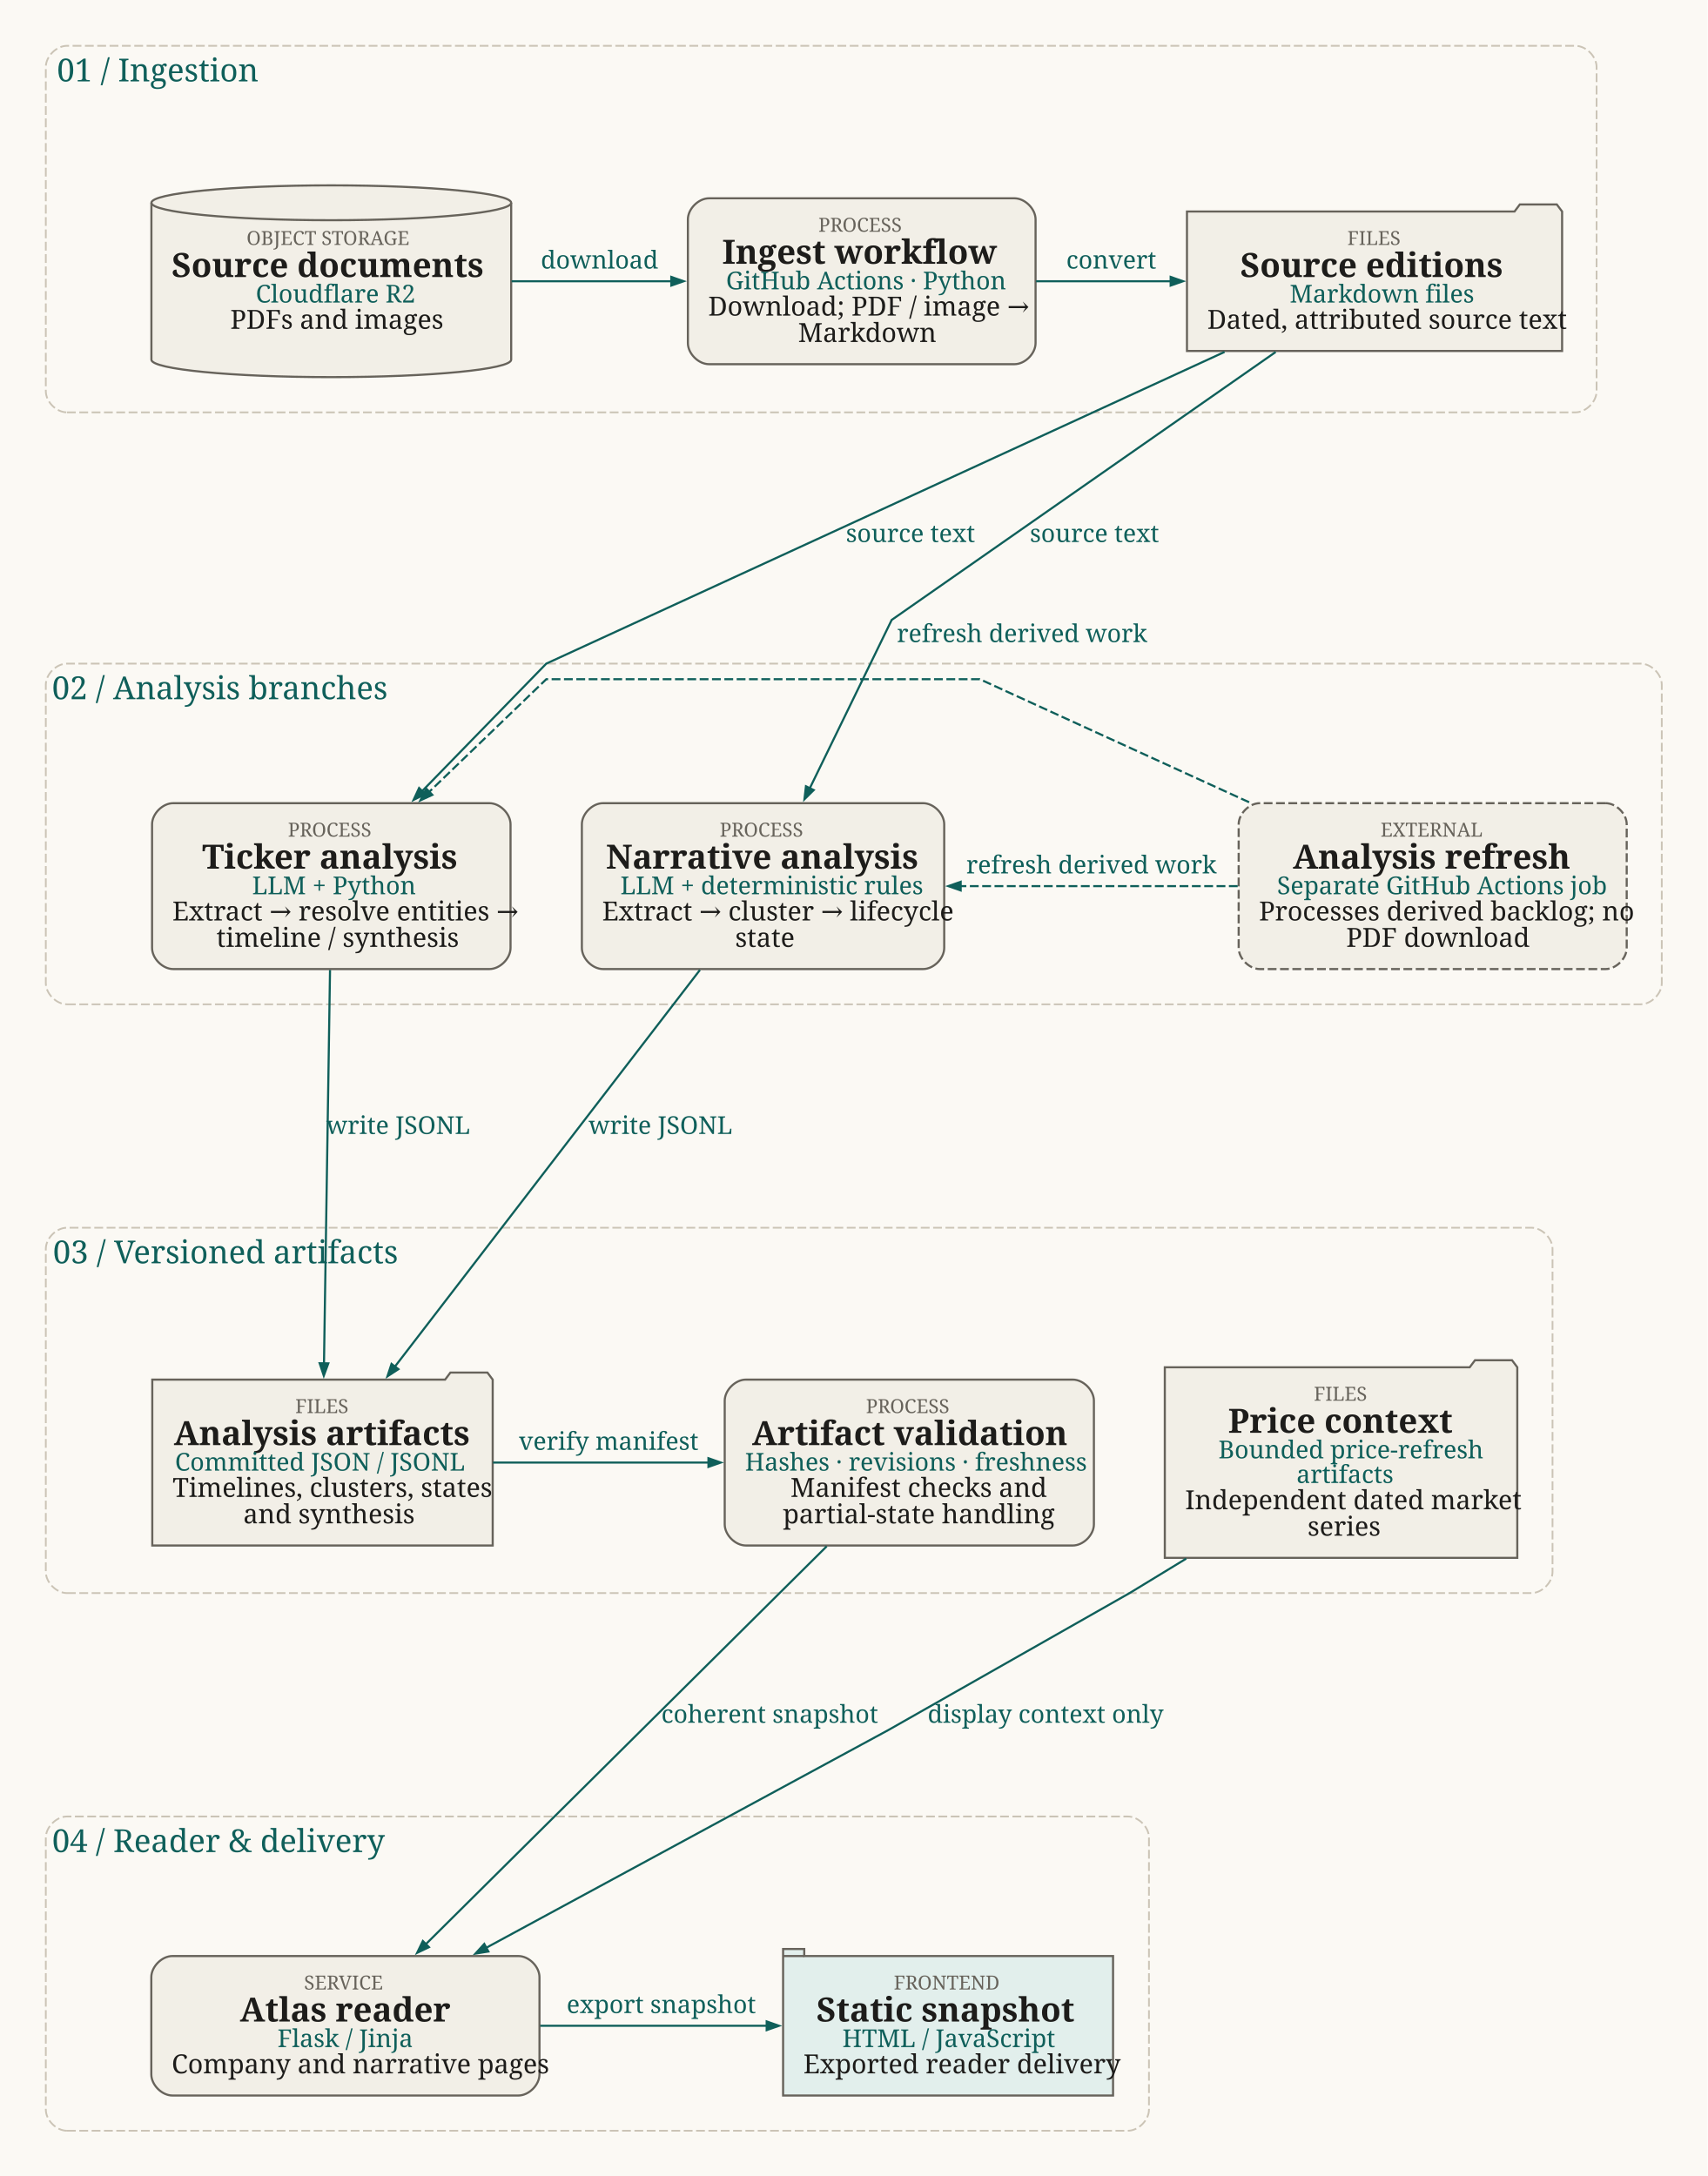
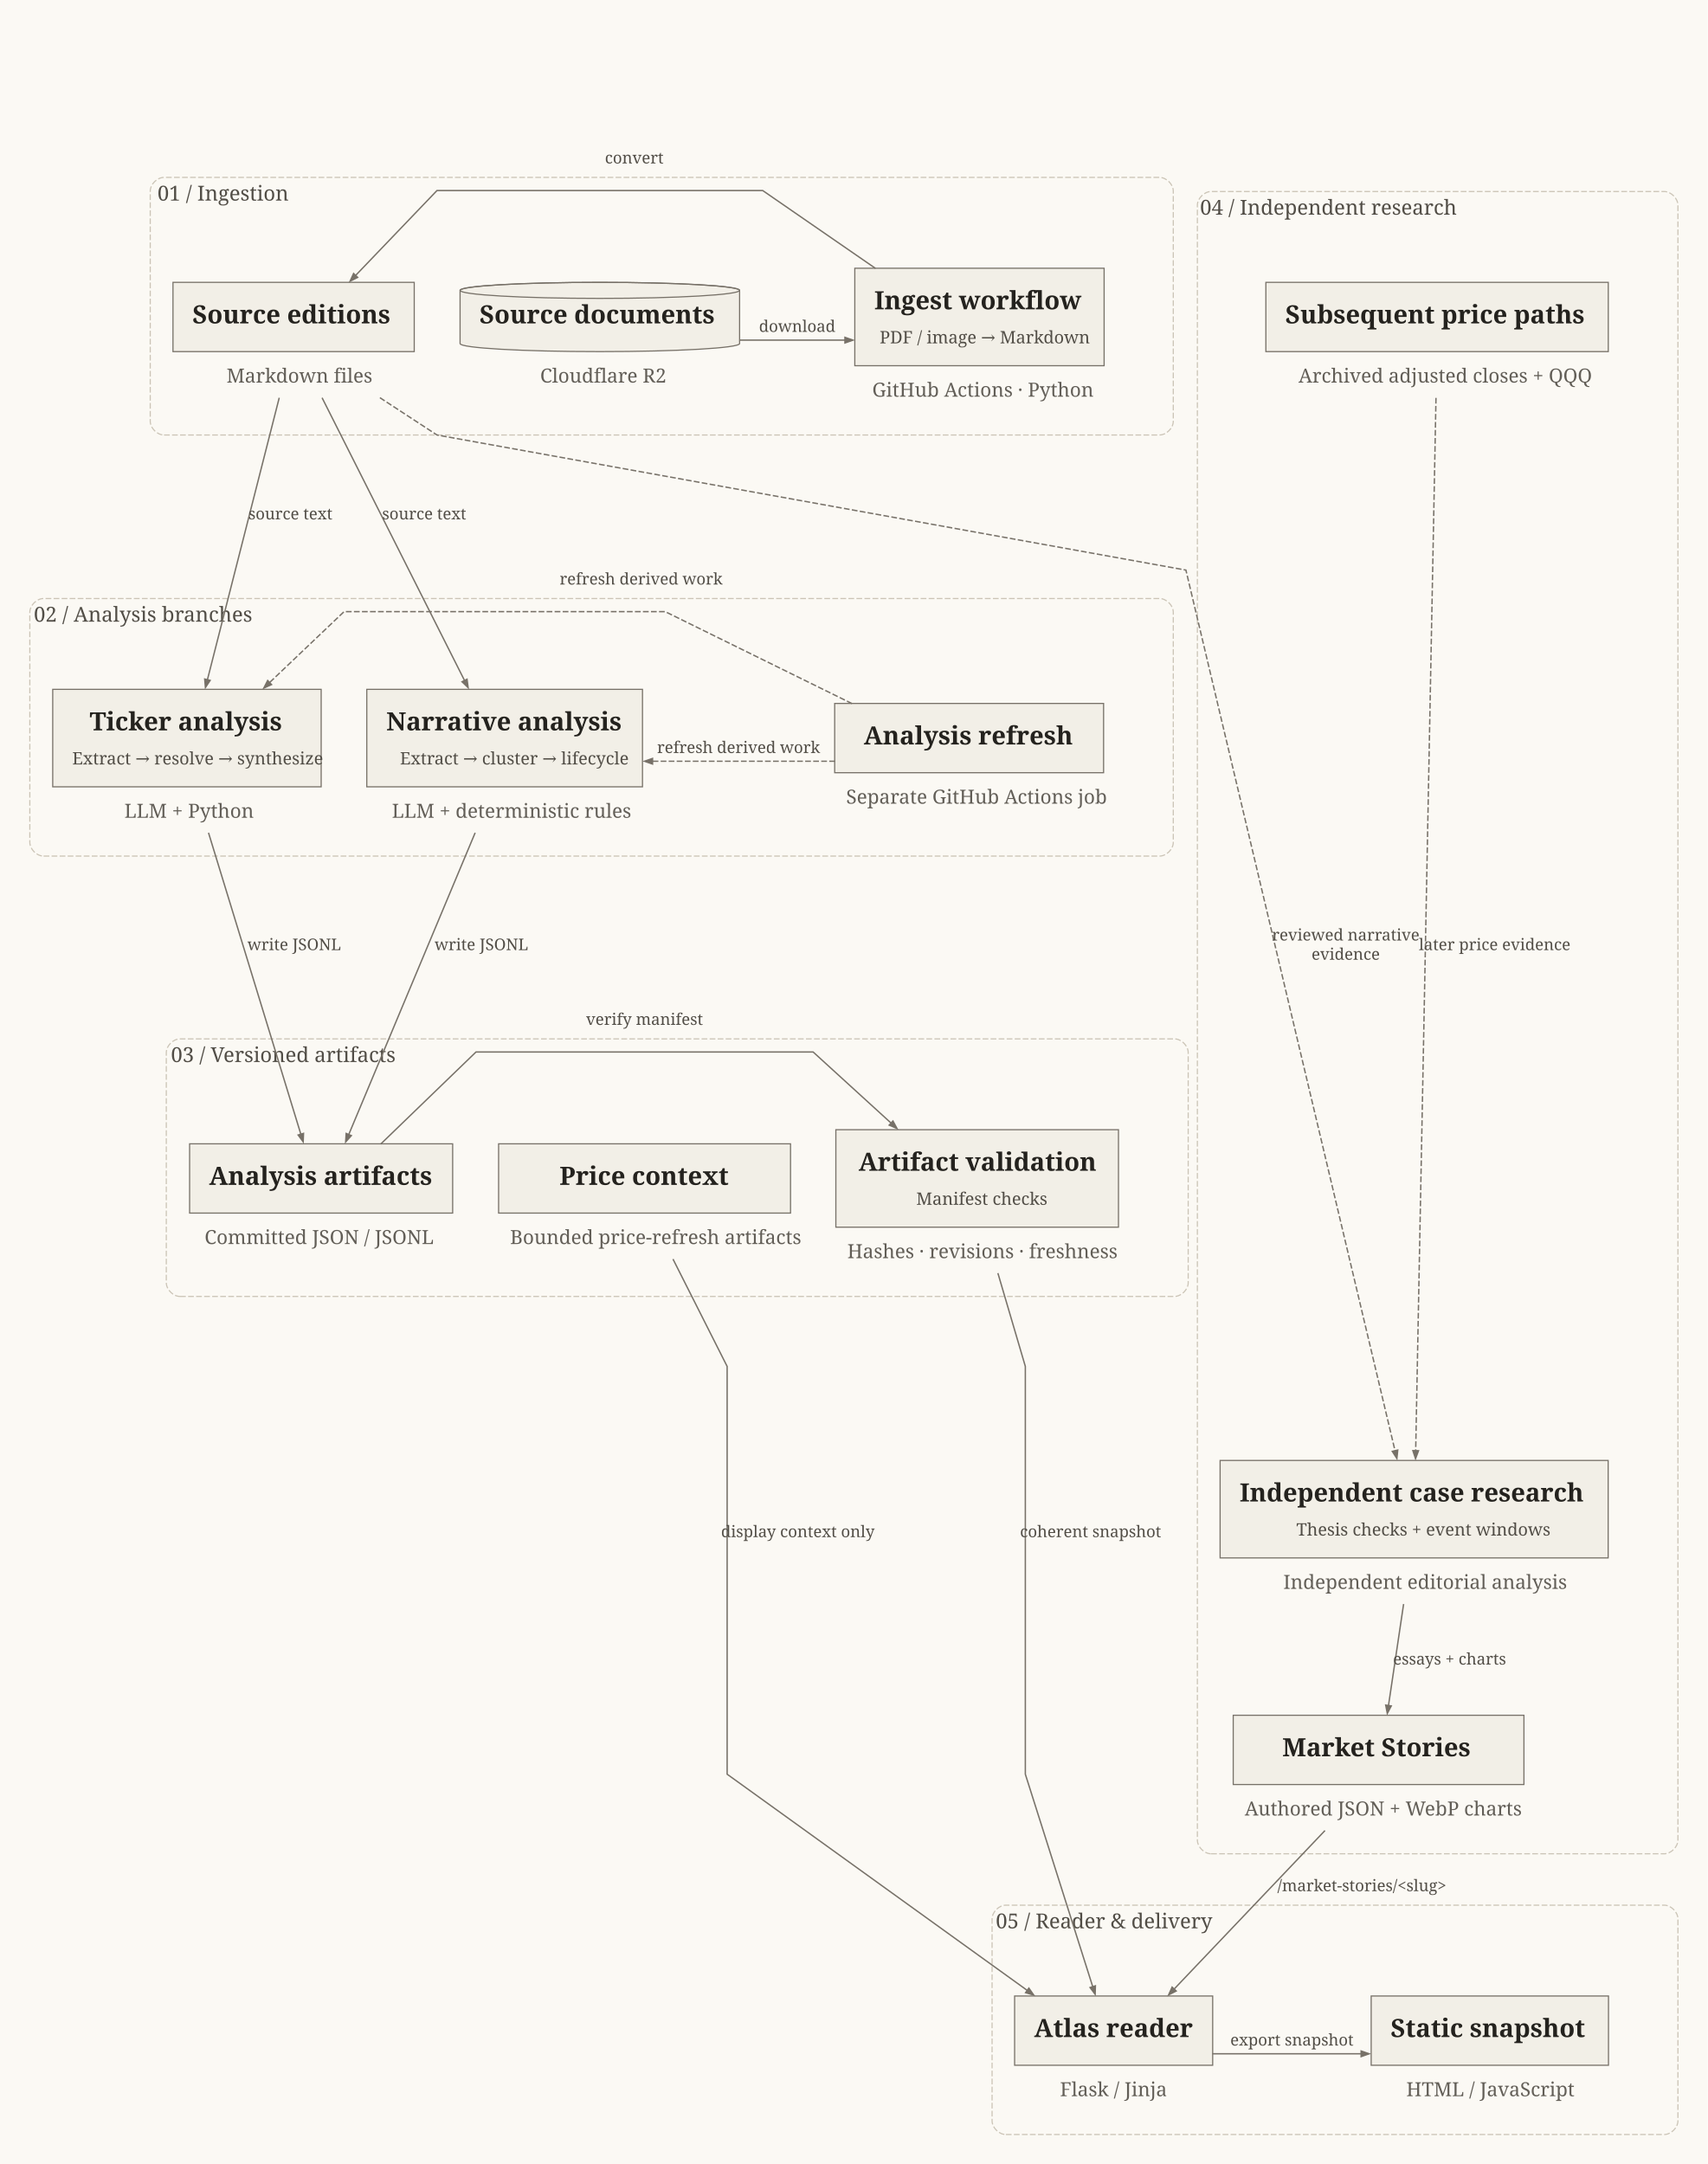
- <svg xmlns="http://www.w3.org/2000/svg" width="969pt" height="1235pt" viewBox="0.00 0.00 969.00 1235.00">
-   <g id="graph0" class="graph" transform="scale(1 1) rotate(0) translate(18 1217.32)">
-     <polygon fill="#fbf9f4" stroke="none" points="-18,18 -18,-1217.32 951,-1217.32 951,18 -18,18" />
+ <svg xmlns="http://www.w3.org/2000/svg" width="1489pt" height="1887pt" viewBox="0.00 0.00 1489.00 1887.00">
+   <g id="graph0" class="graph" transform="scale(1 1) rotate(0) translate(18 1869.3)">
+     <polygon fill="#fbf9f4" stroke="none" points="-18,18 -18,-1869.3 1471,-1869.3 1471,18 -18,18" />
    <g id="clust1" class="cluster">
-       <path fill="#fbf9f4" stroke="#cbc4b6" stroke-dasharray="5,2" d="M20,-983.28C20,-983.28 876,-983.28 876,-983.28 882,-983.28 888,-989.28 888,-995.28 888,-995.28 888,-1179.32 888,-1179.32 888,-1185.32 882,-1191.32 876,-1191.32 876,-1191.32 20,-1191.32 20,-1191.32 14,-1191.32 8,-1185.32 8,-1179.32 8,-1179.32 8,-995.28 8,-995.28 8,-989.28 14,-983.28 20,-983.28" />
-       <text xml:space="preserve" text-anchor="middle" x="71.51" y="-1171.12" font-family="Georgia" font-size="18.00" fill="#0f5f5a">01 / Ingestion</text>
+       <path fill="#fbf9f4" stroke="#cbc4b6" stroke-dasharray="5,2" d="M125,-1490C125,-1490 993,-1490 993,-1490 999,-1490 1005,-1496 1005,-1502 1005,-1502 1005,-1702.6 1005,-1702.6 1005,-1708.6 999,-1714.6 993,-1714.6 993,-1714.6 125,-1714.6 125,-1714.6 119,-1714.6 113,-1708.6 113,-1702.6 113,-1702.6 113,-1502 113,-1502 113,-1496 119,-1490 125,-1490" />
+       <text xml:space="preserve" text-anchor="middle" x="176.51" y="-1694.4" font-family="Georgia" font-size="18.00" fill="#514d46">01 / Ingestion</text>
    </g>
    <g id="clust2" class="cluster">
-       <path fill="#fbf9f4" stroke="#cbc4b6" stroke-dasharray="5,2" d="M20,-647.32C20,-647.32 913,-647.32 913,-647.32 919,-647.32 925,-653.32 925,-659.32 925,-659.32 925,-828.68 925,-828.68 925,-834.68 919,-840.68 913,-840.68 913,-840.68 20,-840.68 20,-840.68 14,-840.68 8,-834.68 8,-828.68 8,-828.68 8,-659.32 8,-659.32 8,-653.32 14,-647.32 20,-647.32" />
-       <text xml:space="preserve" text-anchor="middle" x="106.74" y="-820.48" font-family="Georgia" font-size="18.00" fill="#0f5f5a">02 / Analysis branches</text>
+       <path fill="#fbf9f4" stroke="#cbc4b6" stroke-dasharray="5,2" d="M20,-1122.8C20,-1122.8 993,-1122.8 993,-1122.8 999,-1122.8 1005,-1128.8 1005,-1134.8 1005,-1134.8 1005,-1335.4 1005,-1335.4 1005,-1341.4 999,-1347.4 993,-1347.4 993,-1347.4 20,-1347.4 20,-1347.4 14,-1347.4 8,-1341.4 8,-1335.4 8,-1335.4 8,-1134.8 8,-1134.8 8,-1128.8 14,-1122.8 20,-1122.8" />
+       <text xml:space="preserve" text-anchor="middle" x="106.74" y="-1327.2" font-family="Georgia" font-size="18.00" fill="#514d46">02 / Analysis branches</text>
    </g>
    <g id="clust3" class="cluster">
-       <path fill="#fbf9f4" stroke="#cbc4b6" stroke-dasharray="5,2" d="M20,-313.16C20,-313.16 851,-313.16 851,-313.16 857,-313.16 863,-319.16 863,-325.16 863,-325.16 863,-508.52 863,-508.52 863,-514.52 857,-520.52 851,-520.52 851,-520.52 20,-520.52 20,-520.52 14,-520.52 8,-514.52 8,-508.52 8,-508.52 8,-325.16 8,-325.16 8,-319.16 14,-313.16 20,-313.16" />
-       <text xml:space="preserve" text-anchor="middle" x="109.98" y="-500.32" font-family="Georgia" font-size="18.00" fill="#0f5f5a">03 / Versioned artifacts</text>
+       <path fill="#fbf9f4" stroke="#cbc4b6" stroke-dasharray="5,2" d="M139,-738.8C139,-738.8 1006,-738.8 1006,-738.8 1012,-738.8 1018,-744.8 1018,-750.8 1018,-750.8 1018,-951.4 1018,-951.4 1018,-957.4 1012,-963.4 1006,-963.4 1006,-963.4 139,-963.4 139,-963.4 133,-963.4 127,-957.4 127,-951.4 127,-951.4 127,-750.8 127,-750.8 127,-744.8 133,-738.8 139,-738.8" />
+       <text xml:space="preserve" text-anchor="middle" x="228.98" y="-943.2" font-family="Georgia" font-size="18.00" fill="#514d46">03 / Versioned artifacts</text>
    </g>
    <g id="clust4" class="cluster">
-       <path fill="#fbf9f4" stroke="#cbc4b6" stroke-dasharray="5,2" d="M20,-8C20,-8 622,-8 622,-8 628,-8 634,-14 634,-20 634,-20 634,-174.36 634,-174.36 634,-180.36 628,-186.36 622,-186.36 622,-186.36 20,-186.36 20,-186.36 14,-186.36 8,-180.36 8,-174.36 8,-174.36 8,-20 8,-20 8,-14 14,-8 20,-8" />
-       <text xml:space="preserve" text-anchor="middle" x="105.98" y="-166.16" font-family="Georgia" font-size="18.00" fill="#0f5f5a">04 / Reader &amp; delivery</text>
+       <path fill="#fbf9f4" stroke="#cbc4b6" stroke-dasharray="5,2" d="M1038,-252.8C1038,-252.8 1433,-252.8 1433,-252.8 1439,-252.8 1445,-258.8 1445,-264.8 1445,-264.8 1445,-1690.3 1445,-1690.3 1445,-1696.3 1439,-1702.3 1433,-1702.3 1433,-1702.3 1038,-1702.3 1038,-1702.3 1032,-1702.3 1026,-1696.3 1026,-1690.3 1026,-1690.3 1026,-264.8 1026,-264.8 1026,-258.8 1032,-252.8 1038,-252.8" />
+       <text xml:space="preserve" text-anchor="middle" x="1140.26" y="-1682.1" font-family="Georgia" font-size="18.00" fill="#514d46">04 / Independent research</text>
+     </g>
+     <g id="clust5" class="cluster">
+       <path fill="#fbf9f4" stroke="#cbc4b6" stroke-dasharray="5,2" d="M859,-8C859,-8 1433,-8 1433,-8 1439,-8 1445,-14 1445,-20 1445,-20 1445,-196 1445,-196 1445,-202 1439,-208 1433,-208 1433,-208 859,-208 859,-208 853,-208 847,-202 847,-196 847,-196 847,-20 847,-20 847,-14 853,-8 859,-8" />
+       <text xml:space="preserve" text-anchor="middle" x="944.65" y="-187.8" font-family="Georgia" font-size="18.00" fill="#514d46">05 / Reader &amp; delivery</text>
    </g>
    <g id="node2" class="node">
-       <path fill="#f2efe7" stroke="#67635b" stroke-width="1.2" d="M272.08,-1102.23C272.08,-1107.69 226.33,-1112.12 170,-1112.12 113.67,-1112.12 67.92,-1107.69 67.92,-1102.23 67.92,-1102.23 67.92,-1013.17 67.92,-1013.17 67.92,-1007.72 113.67,-1003.28 170,-1003.28 226.33,-1003.28 272.08,-1007.72 272.08,-1013.17 272.08,-1013.17 272.08,-1102.23 272.08,-1102.23" />
-       <path fill="none" stroke="#67635b" stroke-width="1.2" d="M272.08,-1102.23C272.08,-1096.77 226.33,-1092.33 170,-1092.33 113.67,-1092.33 67.92,-1096.77 67.92,-1102.23" />
-       <text xml:space="preserve" text-anchor="start" x="121.9" y="-1078.3" font-family="Georgia" font-size="11.00" fill="#67635b">OBJECT STORAGE</text>
-       <text xml:space="preserve" text-anchor="start" x="79.44" y="-1060.1" font-family="Georgia" font-weight="bold" font-size="19.00" fill="#1d1c1a">Source documents</text>
-       <text xml:space="preserve" text-anchor="start" x="127.11" y="-1045.6" font-family="Georgia" font-size="14.00" fill="#0f5f5a">Cloudflare R2</text>
-       <text xml:space="preserve" text-anchor="start" x="112.67" y="-1030.7" font-family="Georgia" font-size="15.00" fill="#1d1c1a">PDFs and images</text>
+       <path fill="#f2efe7" stroke="#777168" d="M 383.14,-1616.1 A 121.86,7 0 0 1 626.86,-1616.1 L 626.86,-1569.7 A 121.86,7 0 0 1 383.14,-1569.7 Z" />
+       <ellipse cx="505" cy="-1616.1" rx="121.86" ry="7" fill="none" stroke="#777168" />
+       <text xml:space="preserve" text-anchor="start" x="400.14" y="-1587.3" font-family="Georgia" font-weight="bold" font-size="22.00" fill="#24221e">Source documents</text>
+       <text xml:space="preserve" text-anchor="start" x="452.93" y="-1535.7" font-family="Georgia" font-size="17.00" fill="#625e57">Cloudflare R2</text>
    </g>
    <g id="node3" class="node">
-       <path fill="#f2efe7" stroke="#67635b" stroke-width="1.2" d="M557.65,-1104.78C557.65,-1104.78 384.35,-1104.78 384.35,-1104.78 378.35,-1104.78 372.35,-1098.78 372.35,-1092.78 372.35,-1092.78 372.35,-1022.62 372.35,-1022.62 372.35,-1016.62 378.35,-1010.62 384.35,-1010.62 384.35,-1010.62 557.65,-1010.62 557.65,-1010.62 563.65,-1010.62 569.65,-1016.62 569.65,-1022.62 569.65,-1022.62 569.65,-1092.78 569.65,-1092.78 569.65,-1098.78 563.65,-1104.78 557.65,-1104.78" />
-       <text xml:space="preserve" text-anchor="start" x="446.4" y="-1085.8" font-family="Georgia" font-size="11.00" fill="#67635b">PROCESS</text>
-       <text xml:space="preserve" text-anchor="start" x="391.81" y="-1067.6" font-family="Georgia" font-weight="bold" font-size="19.00" fill="#1d1c1a">Ingest workflow</text>
-       <text xml:space="preserve" text-anchor="start" x="393.97" y="-1053.1" font-family="Georgia" font-size="14.00" fill="#0f5f5a">GitHub Actions · Python</text>
-       <text xml:space="preserve" text-anchor="start" x="383.87" y="-1038.2" font-family="Georgia" font-size="15.00" fill="#1d1c1a">Download; PDF / image →</text>
-       <text xml:space="preserve" text-anchor="start" x="434.87" y="-1023.2" font-family="Georgia" font-size="15.00" fill="#1d1c1a">Markdown</text>
+       <polygon fill="#f2efe7" stroke="none" points="727.31,-1550.4 727.31,-1635.4 944.69,-1635.4 944.69,-1550.4 727.31,-1550.4" />
+       <polygon fill="none" stroke="#777168" points="727.31,-1550.4 727.31,-1635.4 944.69,-1635.4 944.69,-1550.4 727.31,-1550.4" />
+       <text xml:space="preserve" text-anchor="start" x="744.31" y="-1599.6" font-family="Georgia" font-weight="bold" font-size="22.00" fill="#24221e">Ingest workflow</text>
+       <text xml:space="preserve" text-anchor="start" x="748.97" y="-1569.9" font-family="Georgia" font-size="15.00" fill="#514d46">PDF / image → Markdown</text>
+       <text xml:space="preserve" text-anchor="start" x="742.47" y="-1523.4" font-family="Georgia" font-size="17.00" fill="#625e57">GitHub Actions · Python</text>
    </g>
-     <g id="edge4" class="edge">
-       <path fill="none" stroke="#0f5f5a" stroke-width="1.2" d="M272.32,-1057.7C301.56,-1057.7 333.52,-1057.7 363.08,-1057.7" />
-       <polygon fill="#0f5f5a" stroke="#0f5f5a" stroke-width="1.2" points="362.94,-1060.15 369.94,-1057.7 362.94,-1055.25 362.94,-1060.15" />
-       <text xml:space="preserve" text-anchor="middle" x="322.21" y="-1064.9" font-family="Georgia" font-size="14.00" fill="#0f5f5a">download</text>
+     <g id="edge5" class="edge">
+       <path fill="none" stroke="#777168" stroke-width="1.2" d="M626.84,-1572.7C656.87,-1572.7 688.97,-1572.7 718.78,-1572.7" />
+       <polygon fill="#777168" stroke="#777168" stroke-width="1.2" points="718.72,-1575.15 725.72,-1572.7 718.72,-1570.25 718.72,-1575.15" />
+       <text xml:space="preserve" text-anchor="middle" x="677.08" y="-1579.9" font-family="Georgia" font-size="14.00" fill="#514d46">download</text>
    </g>
    <g id="node4" class="node">
-       <polygon fill="#f2efe7" stroke="#67635b" stroke-width="1.2" points="868.44,-1097.28 865.44,-1101.28 844.44,-1101.28 841.44,-1097.28 655.56,-1097.28 655.56,-1018.12 868.44,-1018.12 868.44,-1097.28" />
-       <text xml:space="preserve" text-anchor="start" x="746.56" y="-1078.3" font-family="Georgia" font-size="11.00" fill="#67635b">FILES</text>
-       <text xml:space="preserve" text-anchor="start" x="685.85" y="-1060.1" font-family="Georgia" font-weight="bold" font-size="19.00" fill="#1d1c1a">Source editions</text>
-       <text xml:space="preserve" text-anchor="start" x="713.85" y="-1045.6" font-family="Georgia" font-size="14.00" fill="#0f5f5a">Markdown files</text>
-       <text xml:space="preserve" text-anchor="start" x="667.08" y="-1030.7" font-family="Georgia" font-size="15.00" fill="#1d1c1a">Dated, attributed source text</text>
+       <polygon fill="#f2efe7" stroke="none" points="132.82,-1562.7 132.82,-1623.1 343.18,-1623.1 343.18,-1562.7 132.82,-1562.7" />
+       <polygon fill="none" stroke="#777168" points="132.82,-1562.7 132.82,-1623.1 343.18,-1623.1 343.18,-1562.7 132.82,-1562.7" />
+       <text xml:space="preserve" text-anchor="start" x="149.82" y="-1587.3" font-family="Georgia" font-weight="bold" font-size="22.00" fill="#24221e">Source editions</text>
+       <text xml:space="preserve" text-anchor="start" x="179.53" y="-1535.7" font-family="Georgia" font-size="17.00" fill="#625e57">Markdown files</text>
    </g>
-     <g id="edge5" class="edge">
-       <path fill="none" stroke="#0f5f5a" stroke-width="1.2" d="M569.93,-1057.7C594.57,-1057.7 621.21,-1057.7 646.58,-1057.7" />
-       <polygon fill="#0f5f5a" stroke="#0f5f5a" stroke-width="1.2" points="646.31,-1060.15 653.31,-1057.7 646.31,-1055.25 646.31,-1060.15" />
-       <text xml:space="preserve" text-anchor="middle" x="612.61" y="-1064.9" font-family="Georgia" font-size="14.00" fill="#0f5f5a">convert</text>
+     <g id="edge6" class="edge">
+       <path fill="none" stroke="#777168" stroke-width="1.2" d="M745.38,-1635.25C696.87,-1668.73 647,-1703.15 647,-1703.15 647,-1703.15 363,-1703.15 363,-1703.15 363,-1703.15 325.67,-1664.19 291.8,-1628.85" />
+       <polygon fill="#777168" stroke="#777168" stroke-width="1.2" points="293.84,-1627.43 287.23,-1624.07 290.3,-1630.82 293.84,-1627.43" />
+       <text xml:space="preserve" text-anchor="middle" x="535" y="-1726.8" font-family="Georgia" font-size="14.00" fill="#514d46">convert</text>
    </g>
    <g id="node6" class="node">
-       <path fill="#f2efe7" stroke="#67635b" stroke-width="1.2" d="M259.71,-761.48C259.71,-761.48 80.29,-761.48 80.29,-761.48 74.29,-761.48 68.29,-755.48 68.29,-749.48 68.29,-749.48 68.29,-679.32 68.29,-679.32 68.29,-673.32 74.29,-667.32 80.29,-667.32 80.29,-667.32 259.71,-667.32 259.71,-667.32 265.71,-667.32 271.71,-673.32 271.71,-679.32 271.71,-679.32 271.71,-749.48 271.71,-749.48 271.71,-755.48 265.71,-761.48 259.71,-761.48" />
-       <text xml:space="preserve" text-anchor="start" x="145.4" y="-742.5" font-family="Georgia" font-size="11.00" fill="#67635b">PROCESS</text>
-       <text xml:space="preserve" text-anchor="start" x="96.73" y="-724.3" font-family="Georgia" font-weight="bold" font-size="19.00" fill="#1d1c1a">Ticker analysis</text>
-       <text xml:space="preserve" text-anchor="start" x="125.07" y="-709.8" font-family="Georgia" font-size="14.00" fill="#0f5f5a">LLM + Python</text>
-       <text xml:space="preserve" text-anchor="start" x="79.81" y="-694.9" font-family="Georgia" font-size="15.00" fill="#1d1c1a">Extract → resolve entities →</text>
-       <text xml:space="preserve" text-anchor="start" x="104.83" y="-679.9" font-family="Georgia" font-size="15.00" fill="#1d1c1a">timeline / synthesis</text>
+       <polygon fill="#f2efe7" stroke="none" points="27.97,-1183.2 27.97,-1268.2 262.03,-1268.2 262.03,-1183.2 27.97,-1183.2" />
+       <polygon fill="none" stroke="#777168" points="27.97,-1183.2 27.97,-1268.2 262.03,-1268.2 262.03,-1183.2 27.97,-1183.2" />
+       <text xml:space="preserve" text-anchor="start" x="60.16" y="-1232.4" font-family="Georgia" font-weight="bold" font-size="22.00" fill="#24221e">Ticker analysis</text>
+       <text xml:space="preserve" text-anchor="start" x="44.97" y="-1202.7" font-family="Georgia" font-size="15.00" fill="#514d46">Extract → resolve → synthesize</text>
+       <text xml:space="preserve" text-anchor="start" x="90.44" y="-1156.2" font-family="Georgia" font-size="17.00" fill="#625e57">LLM + Python</text>
    </g>
-     <g id="edge6" class="edge">
-       <path fill="none" stroke="#0f5f5a" stroke-width="1.2" d="M676.89,-1017.58C541.45,-955.33 292,-840.68 292,-840.68 292,-840.68 254.57,-802.24 221.18,-767.95" />
-       <polygon fill="#0f5f5a" stroke="#0f5f5a" stroke-width="1.2" points="223.33,-766.66 216.7,-763.35 219.82,-770.08 223.33,-766.66" />
-       <text xml:space="preserve" text-anchor="middle" x="498.69" y="-909.68" font-family="Georgia" font-size="14.00" fill="#0f5f5a">source text</text>
+     <g id="edge7" class="edge">
+       <path fill="none" stroke="#777168" stroke-width="1.2" d="M225.46,-1522.45C209.3,-1458.99 181.11,-1348.29 162.75,-1276.21" />
+       <polygon fill="#777168" stroke="#777168" stroke-width="1.2" points="165.22,-1275.99 161.12,-1269.81 160.48,-1277.2 165.22,-1275.99" />
+       <text xml:space="preserve" text-anchor="middle" x="235.2" y="-1416.4" font-family="Georgia" font-size="14.00" fill="#514d46">source text</text>
    </g>
    <g id="node7" class="node">
-       <path fill="#f2efe7" stroke="#67635b" stroke-width="1.2" d="M505.81,-761.48C505.81,-761.48 324.19,-761.48 324.19,-761.48 318.19,-761.48 312.19,-755.48 312.19,-749.48 312.19,-749.48 312.19,-679.32 312.19,-679.32 312.19,-673.32 318.19,-667.32 324.19,-667.32 324.19,-667.32 505.81,-667.32 505.81,-667.32 511.81,-667.32 517.81,-673.32 517.81,-679.32 517.81,-679.32 517.81,-749.48 517.81,-749.48 517.81,-755.48 511.81,-761.48 505.81,-761.48" />
-       <text xml:space="preserve" text-anchor="start" x="390.4" y="-742.5" font-family="Georgia" font-size="11.00" fill="#67635b">PROCESS</text>
-       <text xml:space="preserve" text-anchor="start" x="325.88" y="-724.3" font-family="Georgia" font-weight="bold" font-size="19.00" fill="#1d1c1a">Narrative analysis</text>
-       <text xml:space="preserve" text-anchor="start" x="334.04" y="-709.8" font-family="Georgia" font-size="14.00" fill="#0f5f5a">LLM + deterministic rules</text>
-       <text xml:space="preserve" text-anchor="start" x="323.71" y="-694.9" font-family="Georgia" font-size="15.00" fill="#1d1c1a">Extract → cluster → lifecycle</text>
-       <text xml:space="preserve" text-anchor="start" x="399.18" y="-679.9" font-family="Georgia" font-size="15.00" fill="#1d1c1a">state</text>
+       <polygon fill="#f2efe7" stroke="none" points="301.81,-1183.2 301.81,-1268.2 542.19,-1268.2 542.19,-1183.2 301.81,-1183.2" />
+       <polygon fill="none" stroke="#777168" points="301.81,-1183.2 301.81,-1268.2 542.19,-1268.2 542.19,-1183.2 301.81,-1183.2" />
+       <text xml:space="preserve" text-anchor="start" x="318.81" y="-1232.4" font-family="Georgia" font-weight="bold" font-size="22.00" fill="#24221e">Narrative analysis</text>
+       <text xml:space="preserve" text-anchor="start" x="330.71" y="-1202.7" font-family="Georgia" font-size="15.00" fill="#514d46">Extract → cluster → lifecycle</text>
+       <text xml:space="preserve" text-anchor="start" x="323.69" y="-1156.2" font-family="Georgia" font-size="17.00" fill="#625e57">LLM + deterministic rules</text>
    </g>
-     <g id="edge7" class="edge">
-       <path fill="none" stroke="#0f5f5a" stroke-width="1.2" d="M705.89,-1017.54C625.73,-961.6 488,-865.48 488,-865.48 488,-865.48 462.41,-812.87 441.53,-769.95" />
-       <polygon fill="#0f5f5a" stroke="#0f5f5a" stroke-width="1.2" points="443.76,-768.92 438.49,-763.7 439.35,-771.06 443.76,-768.92" />
-       <text xml:space="preserve" text-anchor="middle" x="603.08" y="-909.68" font-family="Georgia" font-size="14.00" fill="#0f5f5a">source text</text>
+     <g id="edge8" class="edge">
+       <path fill="none" stroke="#777168" stroke-width="1.2" d="M262.82,-1522.45C294.85,-1458.86 350.79,-1347.84 387.1,-1275.77" />
+       <polygon fill="#777168" stroke="#777168" stroke-width="1.2" points="389.21,-1277.03 390.17,-1269.67 384.83,-1274.82 389.21,-1277.03" />
+       <text xml:space="preserve" text-anchor="middle" x="351.84" y="-1416.4" font-family="Georgia" font-size="14.00" fill="#514d46">source text</text>
+     </g>
+     <g id="node15" class="node">
+       <polygon fill="#f2efe7" stroke="none" points="1045.82,-510.8 1045.82,-595.8 1384.18,-595.8 1384.18,-510.8 1045.82,-510.8" />
+       <polygon fill="none" stroke="#777168" points="1045.82,-510.8 1045.82,-595.8 1384.18,-595.8 1384.18,-510.8 1045.82,-510.8" />
+       <text xml:space="preserve" text-anchor="start" x="1062.82" y="-560" font-family="Georgia" font-weight="bold" font-size="22.00" fill="#24221e">Independent case research</text>
+       <text xml:space="preserve" text-anchor="start" x="1112.3" y="-530.3" font-family="Georgia" font-size="15.00" fill="#514d46">Thesis checks + event windows</text>
+       <text xml:space="preserve" text-anchor="start" x="1100.92" y="-483.8" font-family="Georgia" font-size="17.00" fill="#625e57">Independent editorial analysis</text>
+     </g>
+     <g id="edge17" class="edge">
+       <path fill="none" stroke="#777168" stroke-width="1.2" stroke-dasharray="5,2" d="M313.24,-1522.52C339.71,-1505.22 363,-1490 363,-1490 363,-1490 1016,-1372.2 1016,-1372.2 1016,-1372.2 1150.52,-805.67 1198.36,-604.18" />
+       <polygon fill="#777168" stroke="#777168" stroke-width="1.2" points="1200.71,-604.87 1199.95,-597.49 1195.95,-603.74 1200.71,-604.87" />
+       <text xml:space="preserve" text-anchor="middle" x="1155.34" y="-1049.2" font-family="Georgia" font-size="14.00" fill="#514d46">reviewed narrative</text>
+       <text xml:space="preserve" text-anchor="middle" x="1155.34" y="-1032.4" font-family="Georgia" font-size="14.00" fill="#514d46">evidence</text>
    </g>
    <g id="node10" class="node">
-       <polygon fill="#f2efe7" stroke="#67635b" stroke-width="1.2" points="261.59,-434.32 258.59,-438.32 237.59,-438.32 234.59,-434.32 68.41,-434.32 68.41,-340.16 261.59,-340.16 261.59,-434.32" />
-       <text xml:space="preserve" text-anchor="start" x="149.56" y="-415.34" font-family="Georgia" font-size="11.00" fill="#67635b">FILES</text>
-       <text xml:space="preserve" text-anchor="start" x="80.64" y="-397.14" font-family="Georgia" font-weight="bold" font-size="19.00" fill="#1d1c1a">Analysis artifacts</text>
-       <text xml:space="preserve" text-anchor="start" x="81.28" y="-382.64" font-family="Georgia" font-size="14.00" fill="#0f5f5a">Committed JSON / JSONL</text>
-       <text xml:space="preserve" text-anchor="start" x="79.93" y="-367.74" font-family="Georgia" font-size="15.00" fill="#1d1c1a">Timelines, clusters, states</text>
-       <text xml:space="preserve" text-anchor="start" x="120.05" y="-352.74" font-family="Georgia" font-size="15.00" fill="#1d1c1a">and synthesis</text>
+       <polygon fill="#f2efe7" stroke="none" points="147.32,-811.5 147.32,-871.9 376.68,-871.9 376.68,-811.5 147.32,-811.5" />
+       <polygon fill="none" stroke="#777168" points="147.32,-811.5 147.32,-871.9 376.68,-871.9 376.68,-811.5 147.32,-811.5" />
+       <text xml:space="preserve" text-anchor="start" x="164.32" y="-836.1" font-family="Georgia" font-weight="bold" font-size="22.00" fill="#24221e">Analysis artifacts</text>
+       <text xml:space="preserve" text-anchor="start" x="160.34" y="-784.5" font-family="Georgia" font-size="17.00" fill="#625e57">Committed JSON / JSONL</text>
+     </g>
+     <g id="edge11" class="edge">
+       <path fill="none" stroke="#777168" stroke-width="1.2" d="M163.8,-1143.13C185.99,-1070.67 222.61,-951.1 244.31,-880.26" />
+       <polygon fill="#777168" stroke="#777168" stroke-width="1.2" points="246.64,-881.02 246.35,-873.61 241.95,-879.58 246.64,-881.02" />
+       <text xml:space="preserve" text-anchor="middle" x="238.55" y="-1040.8" font-family="Georgia" font-size="14.00" fill="#514d46">write JSONL</text>
+     </g>
+     <g id="edge12" class="edge">
+       <path fill="none" stroke="#777168" stroke-width="1.2" d="M396.29,-1143.13C365.88,-1070.53 315.66,-950.62 286.01,-879.83" />
+       <polygon fill="#777168" stroke="#777168" stroke-width="1.2" points="288.34,-879.05 283.38,-873.54 283.82,-880.95 288.34,-879.05" />
+       <text xml:space="preserve" text-anchor="middle" x="401.74" y="-1040.8" font-family="Georgia" font-size="14.00" fill="#514d46">write JSONL</text>
+     </g>
+     <g id="node8" class="node">
+       <polygon fill="#f2efe7" stroke="none" points="709.77,-1195.5 709.77,-1255.9 944.23,-1255.9 944.23,-1195.5 709.77,-1195.5" />
+       <polygon fill="none" stroke="#777168" points="709.77,-1195.5 709.77,-1255.9 944.23,-1255.9 944.23,-1195.5 709.77,-1195.5" />
+       <text xml:space="preserve" text-anchor="start" x="735.13" y="-1220.1" font-family="Georgia" font-weight="bold" font-size="22.00" fill="#24221e">Analysis refresh</text>
+       <text xml:space="preserve" text-anchor="start" x="719.77" y="-1168.5" font-family="Georgia" font-size="17.00" fill="#625e57">Separate GitHub Actions job</text>
+     </g>
+     <g id="edge9" class="edge">
+       <path fill="none" stroke="#777168" stroke-width="1.2" stroke-dasharray="5,2" d="M724.92,-1255.75C650.27,-1292.5 562,-1335.95 562,-1335.95 562,-1335.95 282,-1335.95 282,-1335.95 282,-1335.95 249.96,-1305.45 216.87,-1273.94" />
+       <polygon fill="#777168" stroke="#777168" stroke-width="1.2" points="218.77,-1272.36 212.01,-1269.3 215.39,-1275.9 218.77,-1272.36" />
+       <text xml:space="preserve" text-anchor="middle" x="541" y="-1359.6" font-family="Georgia" font-size="14.00" fill="#514d46">refresh derived work</text>
    </g>
    <g id="edge10" class="edge">
-       <path fill="none" stroke="#0f5f5a" stroke-width="1.2" d="M169.28,-666.81C168.38,-607.78 166.81,-506.16 165.85,-443.34" />
-       <polygon fill="#0f5f5a" stroke="#0f5f5a" stroke-width="1.2" points="168.3,-443.52 165.74,-436.56 163.4,-443.59 168.3,-443.52" />
-       <text xml:space="preserve" text-anchor="middle" x="207.96" y="-573.72" font-family="Georgia" font-size="14.00" fill="#0f5f5a">write JSONL</text>
-     </g>
-     <g id="edge11" class="edge">
-       <path fill="none" stroke="#0f5f5a" stroke-width="1.2" d="M379.18,-666.81C333.33,-607.17 254.06,-504.08 205.89,-441.42" />
-       <polygon fill="#0f5f5a" stroke="#0f5f5a" stroke-width="1.2" points="208.07,-440.24 201.86,-436.18 204.18,-443.22 208.07,-440.24" />
-       <text xml:space="preserve" text-anchor="middle" x="356.82" y="-573.72" font-family="Georgia" font-size="14.00" fill="#0f5f5a">write JSONL</text>
-     </g>
-     <g id="node8" class="node">
-       <path fill="#f2efe7" stroke="#67635b" stroke-width="1.2" stroke-dasharray="5,2" d="M893.1,-761.48C893.1,-761.48 696.9,-761.48 696.9,-761.48 690.9,-761.48 684.9,-755.48 684.9,-749.48 684.9,-749.48 684.9,-679.32 684.9,-679.32 684.9,-673.32 690.9,-667.32 696.9,-667.32 696.9,-667.32 893.1,-667.32 893.1,-667.32 899.1,-667.32 905.1,-673.32 905.1,-679.32 905.1,-679.32 905.1,-749.48 905.1,-749.48 905.1,-755.48 899.1,-761.48 893.1,-761.48" />
-       <text xml:space="preserve" text-anchor="start" x="765.42" y="-742.5" font-family="Georgia" font-size="11.00" fill="#67635b">EXTERNAL</text>
-       <text xml:space="preserve" text-anchor="start" x="715.66" y="-724.3" font-family="Georgia" font-weight="bold" font-size="19.00" fill="#1d1c1a">Analysis refresh</text>
-       <text xml:space="preserve" text-anchor="start" x="706.69" y="-709.8" font-family="Georgia" font-size="14.00" fill="#0f5f5a">Separate GitHub Actions job</text>
-       <text xml:space="preserve" text-anchor="start" x="696.42" y="-694.9" font-family="Georgia" font-size="15.00" fill="#1d1c1a">Processes derived backlog; no</text>
-       <text xml:space="preserve" text-anchor="start" x="745.92" y="-679.9" font-family="Georgia" font-size="15.00" fill="#1d1c1a">PDF download</text>
-     </g>
-     <g id="edge8" class="edge">
-       <path fill="none" stroke="#0f5f5a" stroke-width="1.2" stroke-dasharray="5,2" d="M690.84,-762C619.6,-794.55 538,-831.83 538,-831.83 538,-831.83 292,-831.83 292,-831.83 292,-831.83 257.55,-798.67 225.27,-767.6" />
-       <polygon fill="#0f5f5a" stroke="#0f5f5a" stroke-width="1.2" points="227.32,-766.18 220.58,-763.09 223.92,-769.71 227.32,-766.18" />
-       <text xml:space="preserve" text-anchor="middle" x="562" y="-852.88" font-family="Georgia" font-size="14.00" fill="#0f5f5a">refresh derived work</text>
-     </g>
-     <g id="edge9" class="edge">
-       <path fill="none" stroke="#0f5f5a" stroke-width="1.2" stroke-dasharray="5,2" d="M684.36,-714.4C634.84,-714.4 576.54,-714.4 526.87,-714.4" />
-       <polygon fill="#0f5f5a" stroke="#0f5f5a" stroke-width="1.2" points="527.15,-711.95 520.15,-714.4 527.15,-716.85 527.15,-711.95" />
-       <text xml:space="preserve" text-anchor="middle" x="601.35" y="-721.6" font-family="Georgia" font-size="14.00" fill="#0f5f5a">refresh derived work</text>
+       <path fill="none" stroke="#777168" stroke-width="1.2" stroke-dasharray="5,2" d="M710.03,-1205.5C660.23,-1205.5 601.97,-1205.5 550.93,-1205.5" />
+       <polygon fill="#777168" stroke="#777168" stroke-width="1.2" points="550.96,-1203.05 543.96,-1205.5 550.96,-1207.95 550.96,-1203.05" />
+       <text xml:space="preserve" text-anchor="middle" x="625.98" y="-1212.7" font-family="Georgia" font-size="14.00" fill="#514d46">refresh derived work</text>
    </g>
    <g id="node11" class="node">
-       <path fill="#f2efe7" stroke="#67635b" stroke-width="1.2" d="M590.75,-434.32C590.75,-434.32 405.25,-434.32 405.25,-434.32 399.25,-434.32 393.25,-428.32 393.25,-422.32 393.25,-422.32 393.25,-352.16 393.25,-352.16 393.25,-346.16 399.25,-340.16 405.25,-340.16 405.25,-340.16 590.75,-340.16 590.75,-340.16 596.75,-340.16 602.75,-346.16 602.75,-352.16 602.75,-352.16 602.75,-422.32 602.75,-422.32 602.75,-428.32 596.75,-434.32 590.75,-434.32" />
-       <text xml:space="preserve" text-anchor="start" x="473.4" y="-415.34" font-family="Georgia" font-size="11.00" fill="#67635b">PROCESS</text>
-       <text xml:space="preserve" text-anchor="start" x="408.73" y="-397.14" font-family="Georgia" font-weight="bold" font-size="19.00" fill="#1d1c1a">Artifact validation</text>
-       <text xml:space="preserve" text-anchor="start" x="404.77" y="-382.64" font-family="Georgia" font-size="14.00" fill="#0f5f5a">Hashes · revisions · freshness</text>
-       <text xml:space="preserve" text-anchor="start" x="430.55" y="-367.74" font-family="Georgia" font-size="15.00" fill="#1d1c1a">Manifest checks and</text>
-       <text xml:space="preserve" text-anchor="start" x="426.24" y="-352.74" font-family="Georgia" font-size="15.00" fill="#1d1c1a">partial-state handling</text>
+       <polygon fill="#f2efe7" stroke="none" points="710.79,-799.2 710.79,-884.2 957.21,-884.2 957.21,-799.2 710.79,-799.2" />
+       <polygon fill="none" stroke="#777168" points="710.79,-799.2 710.79,-884.2 957.21,-884.2 957.21,-799.2 710.79,-799.2" />
+       <text xml:space="preserve" text-anchor="start" x="730.64" y="-848.4" font-family="Georgia" font-weight="bold" font-size="22.00" fill="#24221e">Artifact validation</text>
+       <text xml:space="preserve" text-anchor="start" x="780.87" y="-818.7" font-family="Georgia" font-size="15.00" fill="#514d46">Manifest checks</text>
+       <text xml:space="preserve" text-anchor="start" x="720.79" y="-772.2" font-family="Georgia" font-size="17.00" fill="#625e57">Hashes · revisions · freshness</text>
    </g>
-     <g id="edge12" class="edge">
-       <path fill="none" stroke="#0f5f5a" stroke-width="1.2" d="M261.76,-387.24C300.05,-387.24 344.34,-387.24 384.15,-387.24" />
-       <polygon fill="#0f5f5a" stroke="#0f5f5a" stroke-width="1.2" points="384.02,-389.69 391.02,-387.24 384.02,-384.79 384.02,-389.69" />
-       <text xml:space="preserve" text-anchor="middle" x="327.42" y="-394.44" font-family="Georgia" font-size="14.00" fill="#0f5f5a">verify manifest</text>
+     <g id="edge13" class="edge">
+       <path fill="none" stroke="#777168" stroke-width="1.2" d="M313.81,-871.56C351.88,-908.35 397,-951.95 397,-951.95 397,-951.95 691,-951.95 691,-951.95 691,-951.95 724.44,-921.45 758.98,-889.94" />
+       <polygon fill="#777168" stroke="#777168" stroke-width="1.2" points="760.57,-891.8 764.09,-885.27 757.27,-888.18 760.57,-891.8" />
+       <text xml:space="preserve" text-anchor="middle" x="544" y="-975.6" font-family="Georgia" font-size="14.00" fill="#514d46">verify manifest</text>
+     </g>
+     <g id="node18" class="node">
+       <polygon fill="#f2efe7" stroke="none" points="866.65,-68.4 866.65,-128.8 1039.35,-128.8 1039.35,-68.4 866.65,-68.4" />
+       <polygon fill="none" stroke="#777168" points="866.65,-68.4 866.65,-128.8 1039.35,-128.8 1039.35,-68.4 866.65,-68.4" />
+       <text xml:space="preserve" text-anchor="start" x="883.65" y="-93" font-family="Georgia" font-weight="bold" font-size="22.00" fill="#24221e">Atlas reader</text>
+       <text xml:space="preserve" text-anchor="start" x="906.2" y="-41.4" font-family="Georgia" font-size="17.00" fill="#625e57">Flask / Jinja</text>
+     </g>
+     <g id="edge14" class="edge">
+       <path fill="none" stroke="#777168" stroke-width="1.2" d="M852.06,-759.15C863.44,-720.48 876,-677.8 876,-677.8 876,-677.8 876,-677.8 876,-322.2 876,-322.2 912.08,-208.42 934.85,-136.64" />
+       <polygon fill="#777168" stroke="#777168" stroke-width="1.2" points="937.09,-137.68 936.87,-130.27 932.42,-136.2 937.09,-137.68" />
+       <text xml:space="preserve" text-anchor="middle" x="932.88" y="-528.9" font-family="Georgia" font-size="14.00" fill="#514d46">coherent snapshot</text>
+     </g>
+     <g id="node12" class="node">
+       <polygon fill="#f2efe7" stroke="none" points="416.73,-811.5 416.73,-871.9 671.27,-871.9 671.27,-811.5 416.73,-811.5" />
+       <polygon fill="none" stroke="#777168" points="416.73,-811.5 416.73,-871.9 671.27,-871.9 671.27,-811.5 416.73,-811.5" />
+       <text xml:space="preserve" text-anchor="start" x="469.83" y="-836.1" font-family="Georgia" font-weight="bold" font-size="22.00" fill="#24221e">Price context</text>
+       <text xml:space="preserve" text-anchor="start" x="426.73" y="-784.5" font-family="Georgia" font-size="17.00" fill="#625e57">Bounded price-refresh artifacts</text>
+     </g>
+     <g id="edge15" class="edge">
+       <path fill="none" stroke="#777168" stroke-width="1.2" d="M568.78,-771.39C589.61,-730.11 616,-677.8 616,-677.8 616,-677.8 616,-677.8 616,-322.2 616,-322.2 778.44,-205.17 877.76,-133.61" />
+       <polygon fill="#777168" stroke="#777168" stroke-width="1.2" points="879.08,-135.68 883.33,-129.6 876.22,-131.7 879.08,-135.68" />
+       <text xml:space="preserve" text-anchor="middle" x="677.64" y="-528.9" font-family="Georgia" font-size="14.00" fill="#514d46">display context only</text>
    </g>
    <g id="node14" class="node">
-       <path fill="#f2efe7" stroke="#67635b" stroke-width="1.2" d="M276.14,-107.16C276.14,-107.16 79.86,-107.16 79.86,-107.16 73.86,-107.16 67.86,-101.16 67.86,-95.16 67.86,-95.16 67.86,-40 67.86,-40 67.86,-34 73.86,-28 79.86,-28 79.86,-28 276.14,-28 276.14,-28 282.14,-28 288.14,-34 288.14,-40 288.14,-40 288.14,-95.16 288.14,-95.16 288.14,-101.16 282.14,-107.16 276.14,-107.16" />
-       <text xml:space="preserve" text-anchor="start" x="154.53" y="-88.18" font-family="Georgia" font-size="11.00" fill="#67635b">SERVICE</text>
-       <text xml:space="preserve" text-anchor="start" x="118.11" y="-69.98" font-family="Georgia" font-weight="bold" font-size="19.00" fill="#1d1c1a">Atlas reader</text>
-       <text xml:space="preserve" text-anchor="start" x="139.46" y="-55.48" font-family="Georgia" font-size="14.00" fill="#0f5f5a">Flask / Jinja</text>
-       <text xml:space="preserve" text-anchor="start" x="79.38" y="-40.58" font-family="Georgia" font-size="15.00" fill="#1d1c1a">Company and narrative pages</text>
+       <polygon fill="#f2efe7" stroke="none" points="1085.72,-1562.7 1085.72,-1623.1 1384.28,-1623.1 1384.28,-1562.7 1085.72,-1562.7" />
+       <polygon fill="none" stroke="#777168" points="1085.72,-1562.7 1085.72,-1623.1 1384.28,-1623.1 1384.28,-1562.7 1085.72,-1562.7" />
+       <text xml:space="preserve" text-anchor="start" x="1102.72" y="-1587.3" font-family="Georgia" font-weight="bold" font-size="22.00" fill="#24221e">Subsequent price paths</text>
+       <text xml:space="preserve" text-anchor="start" x="1114.2" y="-1535.7" font-family="Georgia" font-size="17.00" fill="#625e57">Archived adjusted closes + QQQ</text>
    </g>
-     <g id="edge13" class="edge">
-       <path fill="none" stroke="#0f5f5a" stroke-width="1.2" d="M451.13,-339.71C390.03,-279.06 283.89,-173.7 223.49,-113.74" />
-       <polygon fill="#0f5f5a" stroke="#0f5f5a" stroke-width="1.2" points="225.41,-112.2 218.72,-109 221.96,-115.67 225.41,-112.2" />
-       <text xml:space="preserve" text-anchor="middle" x="418.8" y="-239.56" font-family="Georgia" font-size="14.00" fill="#0f5f5a">coherent snapshot</text>
+     <g id="edge18" class="edge">
+       <path fill="none" stroke="#777168" stroke-width="1.2" stroke-dasharray="5,2" d="M1234.05,-1522.35C1230.8,-1353.88 1220.14,-801 1216.35,-604.32" />
+       <polygon fill="#777168" stroke="#777168" stroke-width="1.2" points="1218.8,-604.28 1216.22,-597.33 1213.9,-604.37 1218.8,-604.28" />
+       <text xml:space="preserve" text-anchor="middle" x="1285.23" y="-1040.8" font-family="Georgia" font-size="14.00" fill="#514d46">later price evidence</text>
    </g>
-     <g id="node12" class="node">
-       <polygon fill="#f2efe7" stroke="#67635b" stroke-width="1.2" points="843.01,-441.32 840.01,-445.32 819.01,-445.32 816.01,-441.32 642.99,-441.32 642.99,-333.16 843.01,-333.16 843.01,-441.32" />
-       <text xml:space="preserve" text-anchor="start" x="727.56" y="-422.34" font-family="Georgia" font-size="11.00" fill="#67635b">FILES</text>
-       <text xml:space="preserve" text-anchor="start" x="678.94" y="-404.14" font-family="Georgia" font-weight="bold" font-size="19.00" fill="#1d1c1a">Price context</text>
-       <text xml:space="preserve" text-anchor="start" x="673.4" y="-389.64" font-family="Georgia" font-size="14.00" fill="#0f5f5a">Bounded price-refresh</text>
-       <text xml:space="preserve" text-anchor="start" x="717.71" y="-375.64" font-family="Georgia" font-size="14.00" fill="#0f5f5a">artifacts</text>
-       <text xml:space="preserve" text-anchor="start" x="654.51" y="-360.74" font-family="Georgia" font-size="15.00" fill="#1d1c1a">Independent dated market</text>
-       <text xml:space="preserve" text-anchor="start" x="724" y="-345.74" font-family="Georgia" font-size="15.00" fill="#1d1c1a">series</text>
+     <g id="node16" class="node">
+       <polygon fill="#f2efe7" stroke="none" points="1057.27,-313.2 1057.27,-373.6 1310.73,-373.6 1310.73,-313.2 1057.27,-313.2" />
+       <polygon fill="none" stroke="#777168" points="1057.27,-313.2 1057.27,-373.6 1310.73,-373.6 1310.73,-313.2 1057.27,-313.2" />
+       <text xml:space="preserve" text-anchor="start" x="1100.02" y="-337.8" font-family="Georgia" font-weight="bold" font-size="22.00" fill="#24221e">Market Stories</text>
+       <text xml:space="preserve" text-anchor="start" x="1067.27" y="-286.2" font-family="Georgia" font-size="17.00" fill="#625e57">Authored JSON + WebP charts</text>
    </g>
-     <g id="edge14" class="edge">
-       <path fill="none" stroke="#0f5f5a" stroke-width="1.2" d="M655.16,-332.74C636.86,-321.6 623,-313.16 623,-313.16 623,-313.16 486,-235.36 486,-235.36 486,-235.36 349.06,-161.21 257.8,-111.79" />
-       <polygon fill="#0f5f5a" stroke="#0f5f5a" stroke-width="1.2" points="259.13,-109.73 251.81,-108.55 256.8,-114.03 259.13,-109.73" />
-       <text xml:space="preserve" text-anchor="middle" x="575.34" y="-239.56" font-family="Georgia" font-size="14.00" fill="#0f5f5a">display context only</text>
+     <g id="edge19" class="edge">
+       <path fill="none" stroke="#777168" stroke-width="1.2" d="M1205.82,-470.57C1201.63,-442.46 1196.7,-409.37 1192.58,-381.76" />
+       <polygon fill="#777168" stroke="#777168" stroke-width="1.2" points="1195.06,-381.74 1191.6,-375.18 1190.21,-382.46 1195.06,-381.74" />
+       <text xml:space="preserve" text-anchor="middle" x="1245.9" y="-417.8" font-family="Georgia" font-size="14.00" fill="#514d46">essays + charts</text>
    </g>
-     <g id="node15" class="node">
-       <polygon fill="#e2efec" stroke="#67635b" stroke-width="1.2" points="613.62,-107.16 438.38,-107.16 438.38,-111.16 426.38,-111.16 426.38,-28 613.62,-28 613.62,-107.16" />
-       <polyline fill="none" stroke="#67635b" stroke-width="1.2" points="426.38,-107.16 438.38,-107.16" />
-       <text xml:space="preserve" text-anchor="start" x="489.2" y="-88.18" font-family="Georgia" font-size="11.00" fill="#67635b">FRONTEND</text>
-       <text xml:space="preserve" text-anchor="start" x="445.33" y="-69.98" font-family="Georgia" font-weight="bold" font-size="19.00" fill="#1d1c1a">Static snapshot</text>
-       <text xml:space="preserve" text-anchor="start" x="460" y="-55.48" font-family="Georgia" font-size="14.00" fill="#0f5f5a">HTML / JavaScript</text>
-       <text xml:space="preserve" text-anchor="start" x="437.9" y="-40.58" font-family="Georgia" font-size="15.00" fill="#1d1c1a">Exported reader delivery</text>
+     <g id="edge20" class="edge">
+       <path fill="none" stroke="#777168" stroke-width="1.2" d="M1137.25,-273.07C1099.13,-233 1045.3,-176.42 1005.66,-134.76" />
+       <polygon fill="#777168" stroke="#777168" stroke-width="1.2" points="1007.53,-133.16 1000.93,-129.78 1003.98,-136.54 1007.53,-133.16" />
+       <text xml:space="preserve" text-anchor="middle" x="1169.44" y="-220.2" font-family="Georgia" font-size="14.00" fill="#514d46">/market-stories/&lt;slug&gt;</text>
    </g>
-     <g id="edge15" class="edge">
-       <path fill="none" stroke="#0f5f5a" stroke-width="1.2" d="M288.57,-67.58C329.92,-67.58 376.7,-67.58 417.31,-67.58" />
-       <polygon fill="#0f5f5a" stroke="#0f5f5a" stroke-width="1.2" points="417.07,-70.03 424.07,-67.58 417.07,-65.13 417.07,-70.03" />
-       <text xml:space="preserve" text-anchor="middle" x="357.26" y="-74.78" font-family="Georgia" font-size="14.00" fill="#0f5f5a">export snapshot</text>
+     <g id="node19" class="node">
+       <polygon fill="#f2efe7" stroke="none" points="1177.54,-68.4 1177.54,-128.8 1384.46,-128.8 1384.46,-68.4 1177.54,-68.4" />
+       <polygon fill="none" stroke="#777168" points="1177.54,-68.4 1177.54,-128.8 1384.46,-128.8 1384.46,-68.4 1177.54,-68.4" />
+       <text xml:space="preserve" text-anchor="start" x="1194.54" y="-93" font-family="Georgia" font-weight="bold" font-size="22.00" fill="#24221e">Static snapshot</text>
+       <text xml:space="preserve" text-anchor="start" x="1208.14" y="-41.4" font-family="Georgia" font-size="17.00" fill="#625e57">HTML / JavaScript</text>
+     </g>
+     <g id="edge16" class="edge">
+       <path fill="none" stroke="#777168" stroke-width="1.2" d="M1039.18,-78.4C1078.87,-78.4 1126.47,-78.4 1168.9,-78.4" />
+       <polygon fill="#777168" stroke="#777168" stroke-width="1.2" points="1168.78,-80.85 1175.78,-78.4 1168.78,-75.95 1168.78,-80.85" />
+       <text xml:space="preserve" text-anchor="middle" x="1108.45" y="-85.6" font-family="Georgia" font-size="14.00" fill="#514d46">export snapshot</text>
    </g>
  </g>
</svg>
